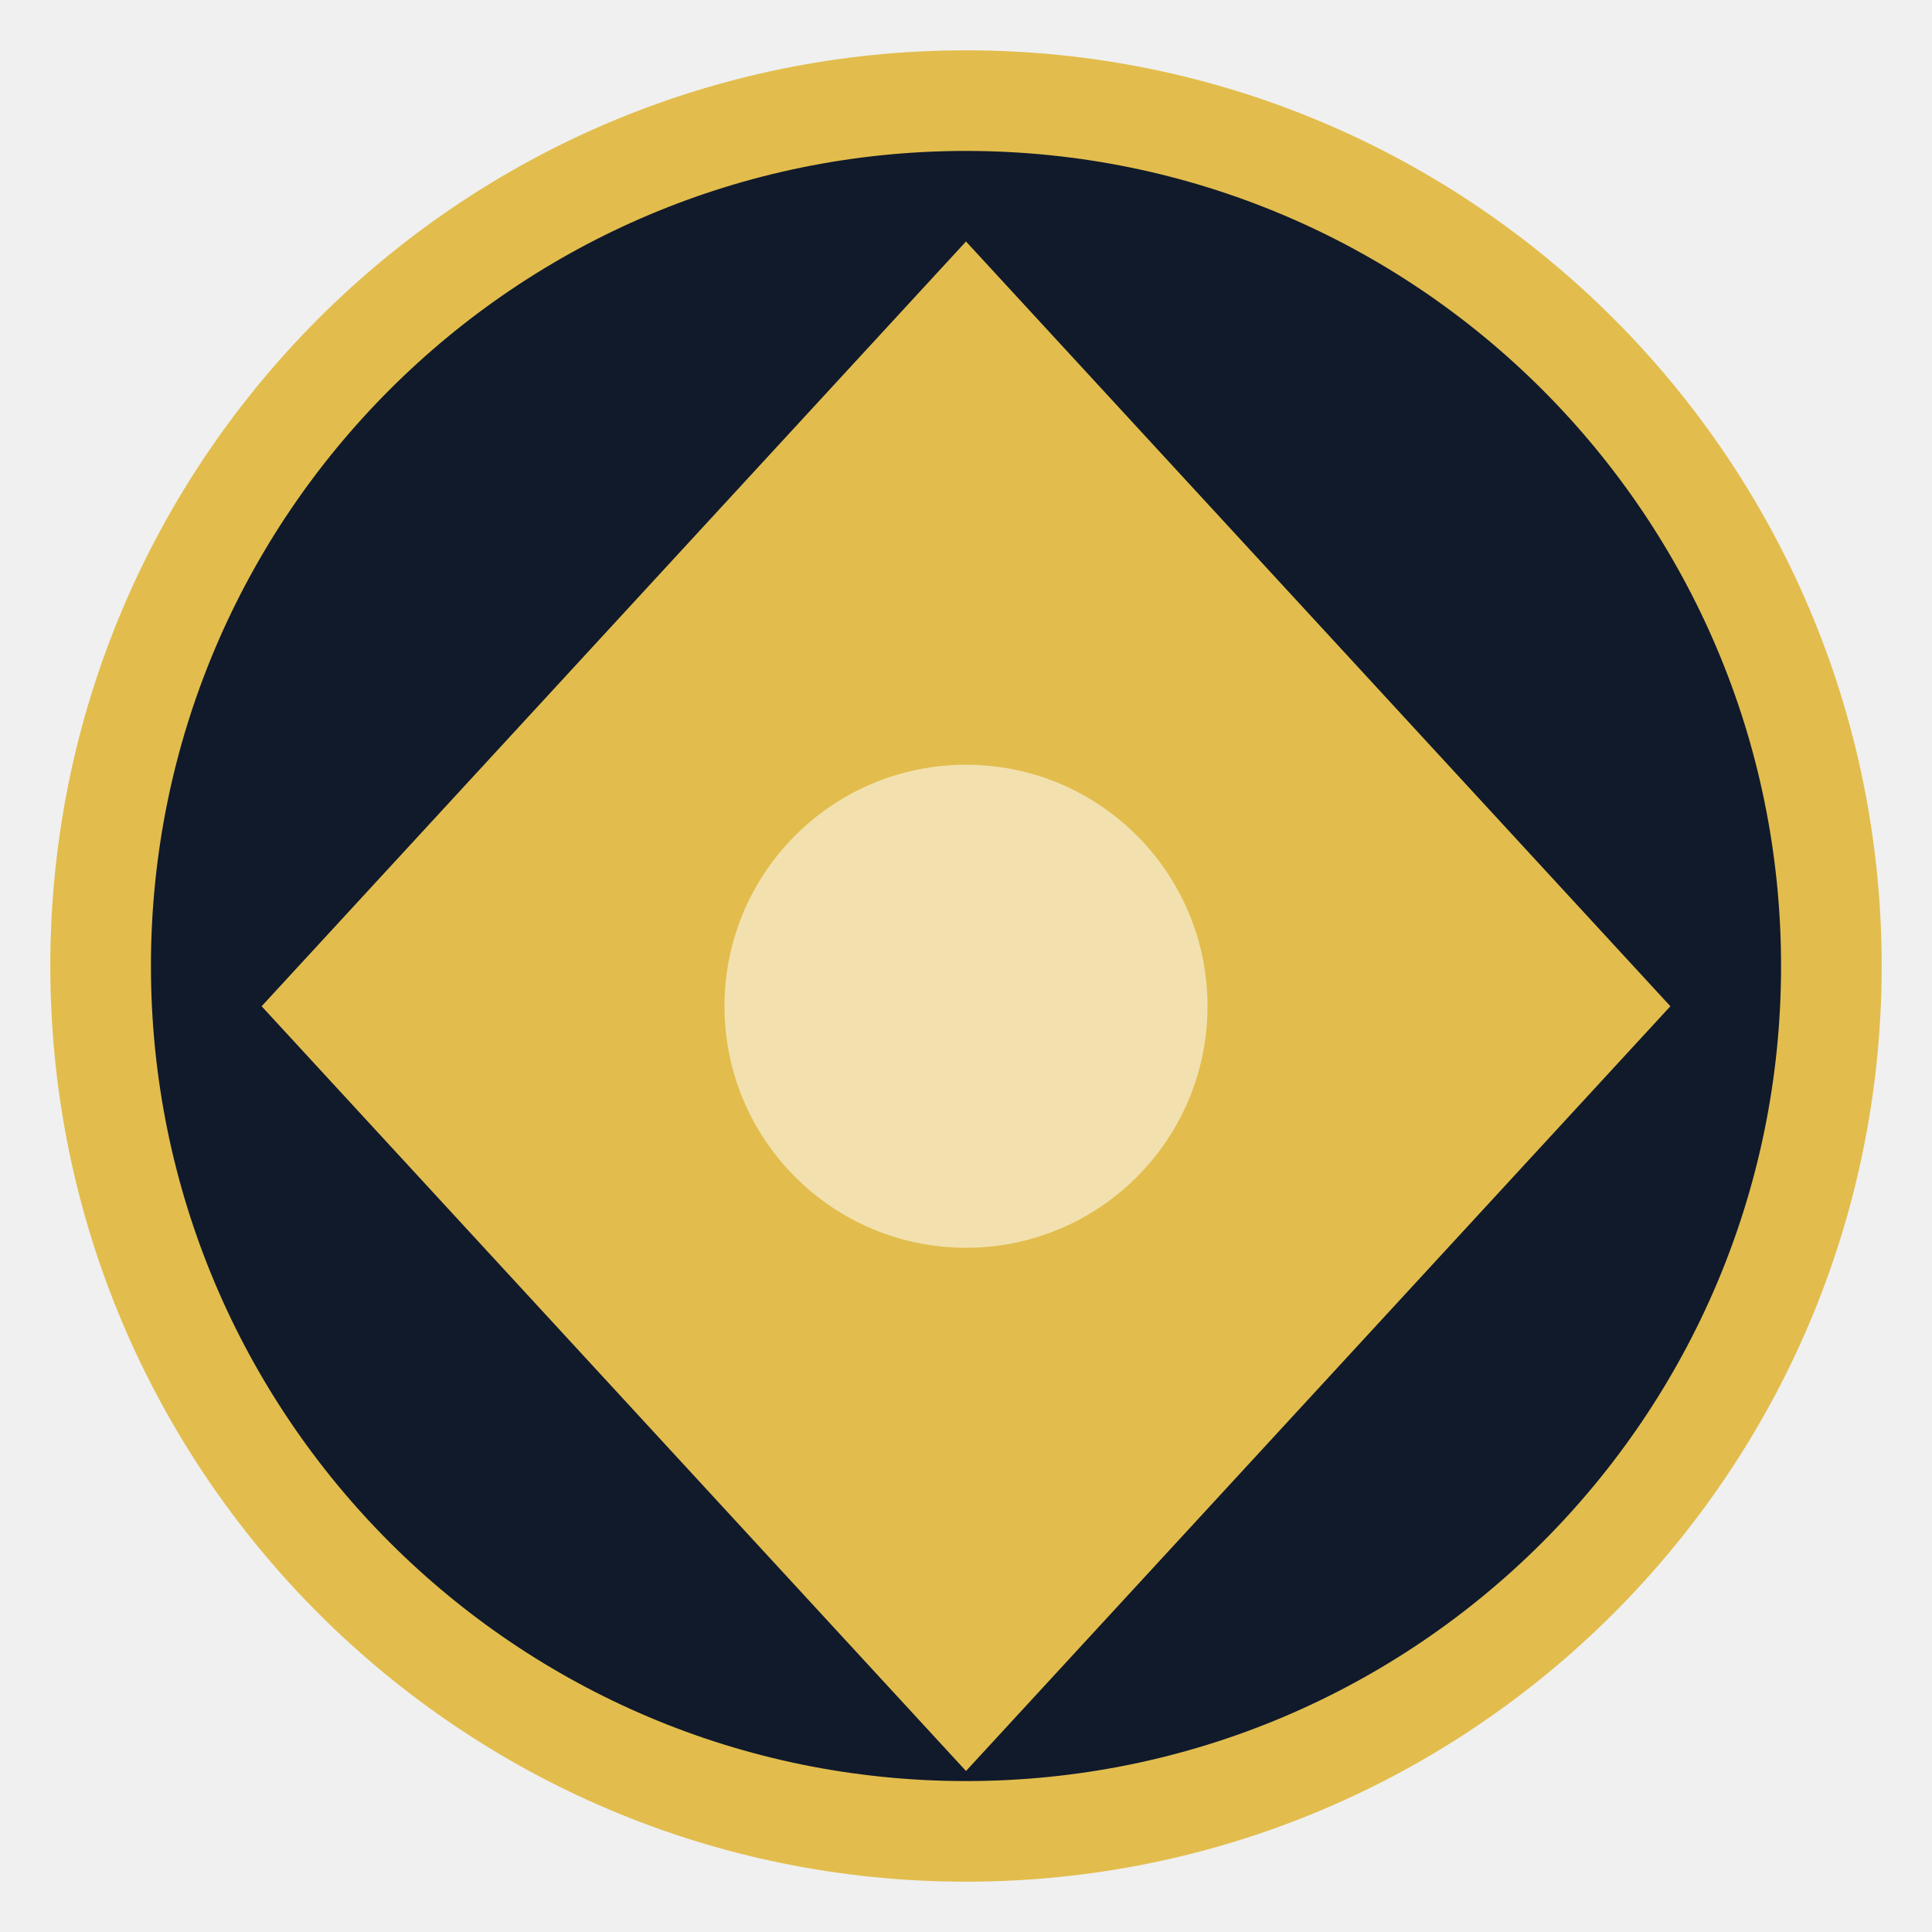
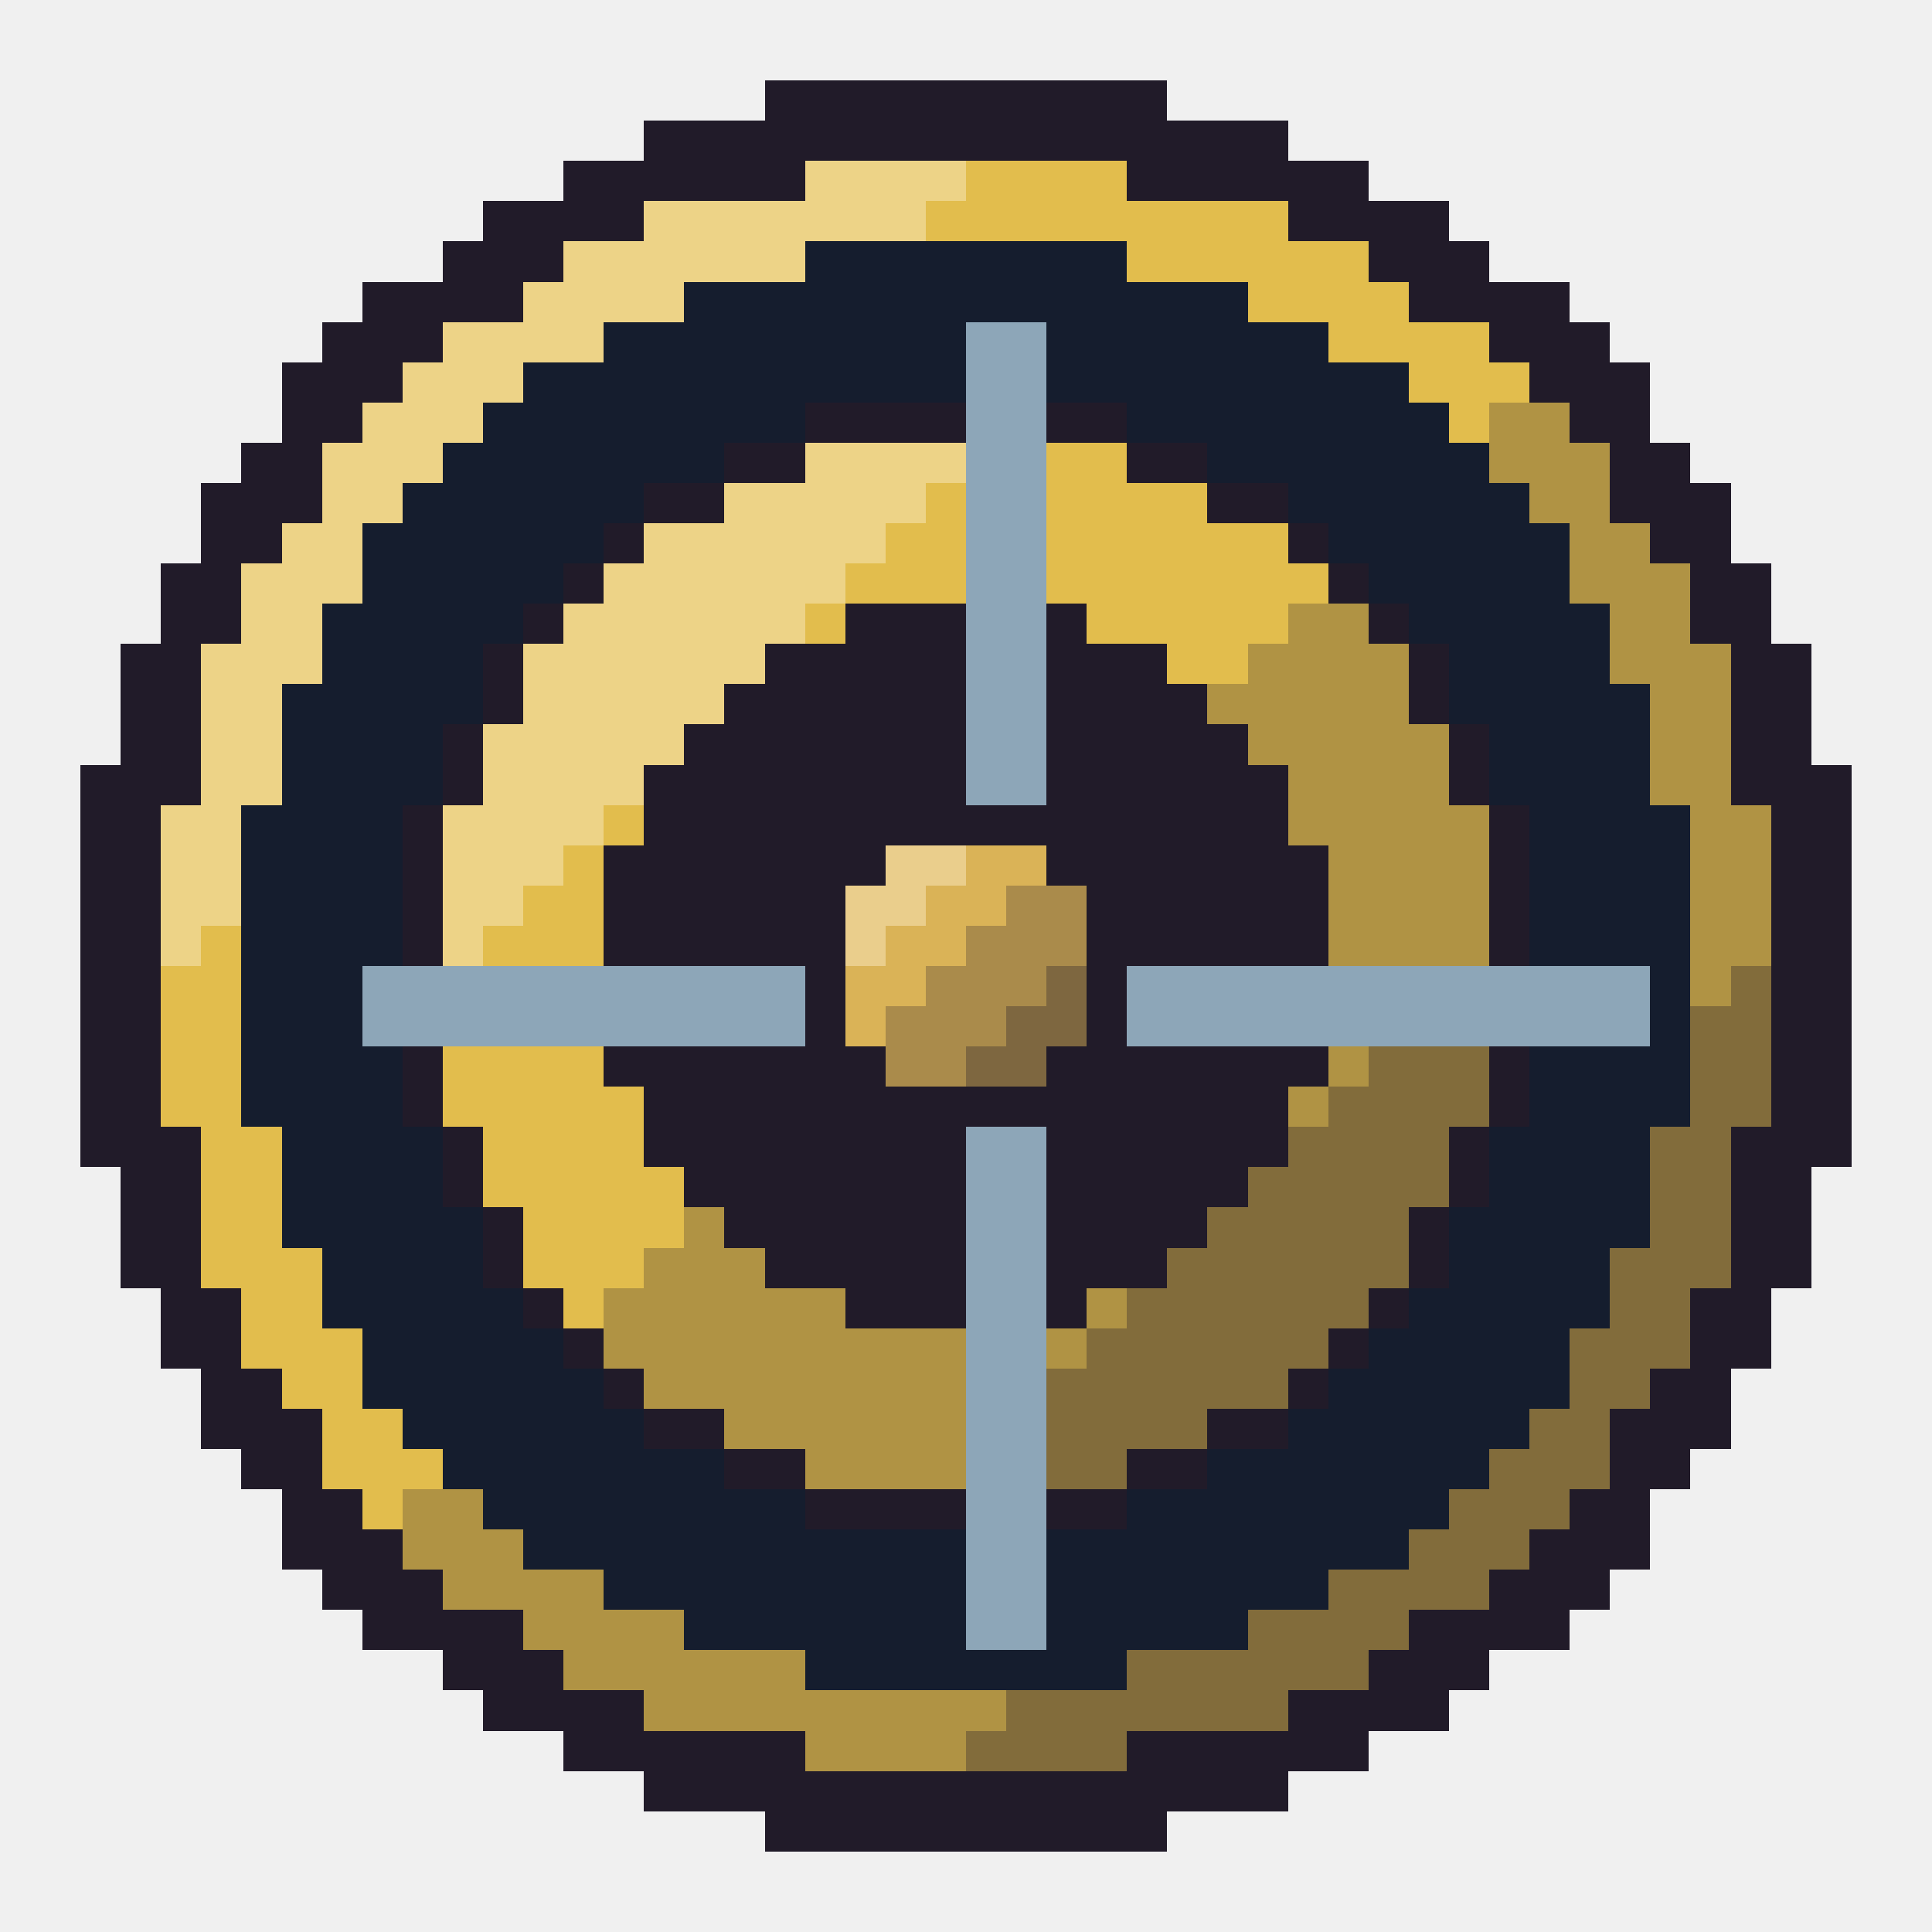
- <svg xmlns="http://www.w3.org/2000/svg" viewBox="0 0 96 96" role="img">
-   <circle cx="48" cy="48" r="43" fill="#111a2b" stroke="#e2bd4d" stroke-width="5" />
-   <path fill="#e2bd4d" d="m48 12 35 38-35 38-35-38z" />
-   <circle cx="48" cy="50" r="12" fill="#fff" fill-opacity=".55" />
+ <svg xmlns="http://www.w3.org/2000/svg" width="96" height="96" viewBox="0 0 96 96" shape-rendering="crispEdges">
+   <path fill="#211b29" d="M38 4h20v2H38zM32 6h32v2H32zM28 8h12v2H28zM56 8h12v2H56zM24 10h8v2H24zM64 10h8v2H64zM22 12h6v2H22zM68 12h6v2H68zM18 14h8v2H18zM70 14h8v2H70zM16 16h6v2H16zM74 16h6v2H74zM14 18h6v2H14zM76 18h6v2H76zM14 20h4v2H14zM40 20h8v2H40zM52 20h4v2H52zM78 20h4v2H78zM12 22h4v2H12zM36 22h4v2H36zM56 22h4v2H56zM80 22h4v2H80zM10 24h6v2H10zM32 24h4v2H32zM60 24h4v2H60zM80 24h6v2H80zM10 26h4v2H10zM30 26h2v2H30zM64 26h2v2H64zM82 26h4v2H82zM8 28h4v4H8zM28 28h2v2H28zM66 28h2v2H66zM84 28h4v4H84zM26 30h2v2H26zM42 30h6v2H42zM52 30h2v2H52zM68 30h2v2H68zM6 32h4v6H6zM24 32h2v4H24zM38 32h10v2H38zM52 32h6v2H52zM70 32h2v4H70zM86 32h4v6H86zM36 34h12v2H36zM52 34h8v2H52zM22 36h2v4H22zM34 36h14v2H34zM52 36h10v2H52zM72 36h2v4H72zM4 38h6v2H4zM32 38h16v2H32zM52 38h12v2H52zM86 38h6v2H86zM4 40h4v16H4zM20 40h2v8H20zM32 40h32v2H32zM74 40h2v8H74zM88 40h4v16H88zM30 42h14v2H30zM52 42h14v2H52zM30 44h12v4H30zM54 44h12v4H54zM40 48h2v4H40zM54 48h2v4H54zM20 52h2v4H20zM30 52h14v2H30zM52 52h14v2H52zM74 52h2v4H74zM32 54h32v2H32zM4 56h6v2H4zM22 56h2v4H22zM32 56h16v2H32zM52 56h12v2H52zM72 56h2v4H72zM86 56h6v2H86zM6 58h4v6H6zM34 58h14v2H34zM52 58h10v2H52zM86 58h4v6H86zM24 60h2v4H24zM36 60h12v2H36zM52 60h8v2H52zM70 60h2v4H70zM38 62h10v2H38zM52 62h6v2H52zM8 64h4v4H8zM26 64h2v2H26zM42 64h6v2H42zM52 64h2v2H52zM68 64h2v2H68zM84 64h4v4H84zM28 66h2v2H28zM66 66h2v2H66zM10 68h4v2H10zM30 68h2v2H30zM64 68h2v2H64zM82 68h4v2H82zM10 70h6v2H10zM32 70h4v2H32zM60 70h4v2H60zM80 70h6v2H80zM12 72h4v2H12zM36 72h4v2H36zM56 72h4v2H56zM80 72h4v2H80zM14 74h4v2H14zM40 74h8v2H40zM52 74h4v2H52zM78 74h4v2H78zM14 76h6v2H14zM76 76h6v2H76zM16 78h6v2H16zM74 78h6v2H74zM18 80h8v2H18zM70 80h8v2H70zM22 82h6v2H22zM68 82h6v2H68zM24 84h8v2H24zM64 84h8v2H64zM28 86h12v2H28zM56 86h12v2H56zM32 88h32v2H32zM38 90h20v2H38z" />
+   <path fill="#edd387" d="M40 8h8v2H40zM32 10h14v2H32zM28 12h12v2H28zM26 14h8v2H26zM22 16h8v2H22zM20 18h6v2H20zM18 20h6v2H18zM16 22h6v2H16zM40 22h8v2H40zM16 24h4v2H16zM36 24h10v2H36zM14 26h4v2H14zM32 26h12v2H32zM12 28h6v2H12zM30 28h12v2H30zM12 30h4v2H12zM28 30h12v2H28zM10 32h6v2H10zM26 32h12v2H26zM10 34h4v6H10zM26 34h10v2H26zM24 36h10v2H24zM24 38h8v2H24zM8 40h4v6H8zM22 40h8v2H22zM22 42h6v2H22zM22 44h4v2H22zM8 46h2v2H8zM22 46h2v2H22z" />
+   <path fill="#e2bd4d" d="M48 8h8v2H48zM46 10h18v2H46zM56 12h12v2H56zM62 14h8v2H62zM66 16h8v2H66zM70 18h6v2H70zM72 20h2v2H72zM52 22h4v2H52zM46 24h2v2H46zM52 24h8v2H52zM44 26h4v2H44zM52 26h12v2H52zM42 28h6v2H42zM52 28h14v2H52zM40 30h2v2H40zM54 30h10v2H54zM58 32h4v2H58zM30 40h2v2H30zM28 42h2v2H28zM26 44h4v2H26zM10 46h2v2H10zM24 46h6v2H24zM8 48h4v8H8zM22 52h8v2H22zM22 54h10v2H22zM10 56h4v6H10zM24 56h8v2H24zM24 58h10v2H24zM26 60h8v2H26zM10 62h6v2H10zM26 62h6v2H26zM12 64h4v2H12zM28 64h2v2H28zM12 66h6v2H12zM14 68h4v2H14zM16 70h4v2H16zM16 72h6v2H16zM18 74h2v2H18z" />
+   <path fill="#151d2e" d="M40 12h16v2H40zM34 14h28v2H34zM30 16h18v2H30zM52 16h14v2H52zM26 18h22v2H26zM52 18h18v2H52zM24 20h16v2H24zM56 20h16v2H56zM22 22h14v2H22zM60 22h14v2H60zM20 24h12v2H20zM64 24h12v2H64zM18 26h12v2H18zM66 26h12v2H66zM18 28h10v2H18zM68 28h10v2H68zM16 30h10v2H16zM70 30h10v2H70zM16 32h8v2H16zM72 32h8v2H72zM14 34h10v2H14zM72 34h10v2H72zM14 36h8v4H14zM74 36h8v4H74zM12 40h8v8H12zM76 40h8v8H76zM12 48h6v4H12zM82 48h2v4H82zM12 52h8v4H12zM76 52h8v4H76zM14 56h8v4H14zM74 56h8v4H74zM14 60h10v2H14zM72 60h10v2H72zM16 62h8v2H16zM72 62h8v2H72zM16 64h10v2H16zM70 64h10v2H70zM18 66h10v2H18zM68 66h10v2H68zM18 68h12v2H18zM66 68h12v2H66zM20 70h12v2H20zM64 70h12v2H64zM22 72h14v2H22zM60 72h14v2H60zM24 74h16v2H24zM56 74h16v2H56zM26 76h22v2H26zM52 76h18v2H52zM30 78h18v2H30zM52 78h14v2H52zM34 80h14v2H34zM52 80h10v2H52zM40 82h16v2H40z" />
+   <path fill="#8da6b8" d="M48 16h4v24H48zM18 48h22v4H18zM56 48h26v4H56zM48 56h4v26H48z" />
+   <path fill="#b09344" d="M74 20h4v2H74zM74 22h6v2H74zM76 24h4v2H76zM78 26h4v2H78zM78 28h6v2H78zM64 30h4v2H64zM80 30h4v2H80zM62 32h8v2H62zM80 32h6v2H80zM60 34h10v2H60zM82 34h4v6H82zM62 36h10v2H62zM64 38h8v2H64zM64 40h10v2H64zM84 40h4v8H84zM66 42h8v6H66zM84 48h2v2H84zM66 52h2v2H66zM64 54h2v2H64zM34 60h2v2H34zM32 62h6v2H32zM30 64h12v2H30zM54 64h2v2H54zM30 66h18v2H30zM52 66h2v2H52zM32 68h16v2H32zM36 70h12v2H36zM40 72h8v2H40zM20 74h4v2H20zM20 76h6v2H20zM22 78h8v2H22zM26 80h8v2H26zM28 82h12v2H28zM32 84h18v2H32zM40 86h8v2H40z" />
+   <path fill="#eace8c" d="M44 42h4v2H44zM42 44h4v2H42zM42 46h2v2H42z" />
+   <path fill="#dab357" d="M48 42h4v2H48zM46 44h4v2H46zM44 46h4v2H44zM42 48h4v2H42zM42 50h2v2H42z" />
+   <path fill="#aa8b4b" d="M50 44h4v2H50zM48 46h6v2H48zM46 48h6v2H46zM44 50h6v2H44zM44 52h4v2H44z" />
+   <path fill="#7e6740" d="M52 48h2v2H52zM50 50h4v2H50zM48 52h4v2H48z" />
+   <path fill="#826c3b" d="M86 48h2v2H86zM84 50h4v6H84zM68 52h6v2H68zM66 54h8v2H66zM64 56h8v2H64zM82 56h4v6H82zM62 58h10v2H62zM60 60h10v2H60zM58 62h12v2H58zM80 62h6v2H80zM56 64h12v2H56zM80 64h4v2H80zM54 66h12v2H54zM78 66h6v2H78zM52 68h12v2H52zM78 68h4v2H78zM52 70h8v2H52zM76 70h4v2H76zM52 72h4v2H52zM74 72h6v2H74zM72 74h6v2H72zM70 76h6v2H70zM66 78h8v2H66zM62 80h8v2H62zM56 82h12v2H56zM50 84h14v2H50zM48 86h8v2H48z" />
</svg>
